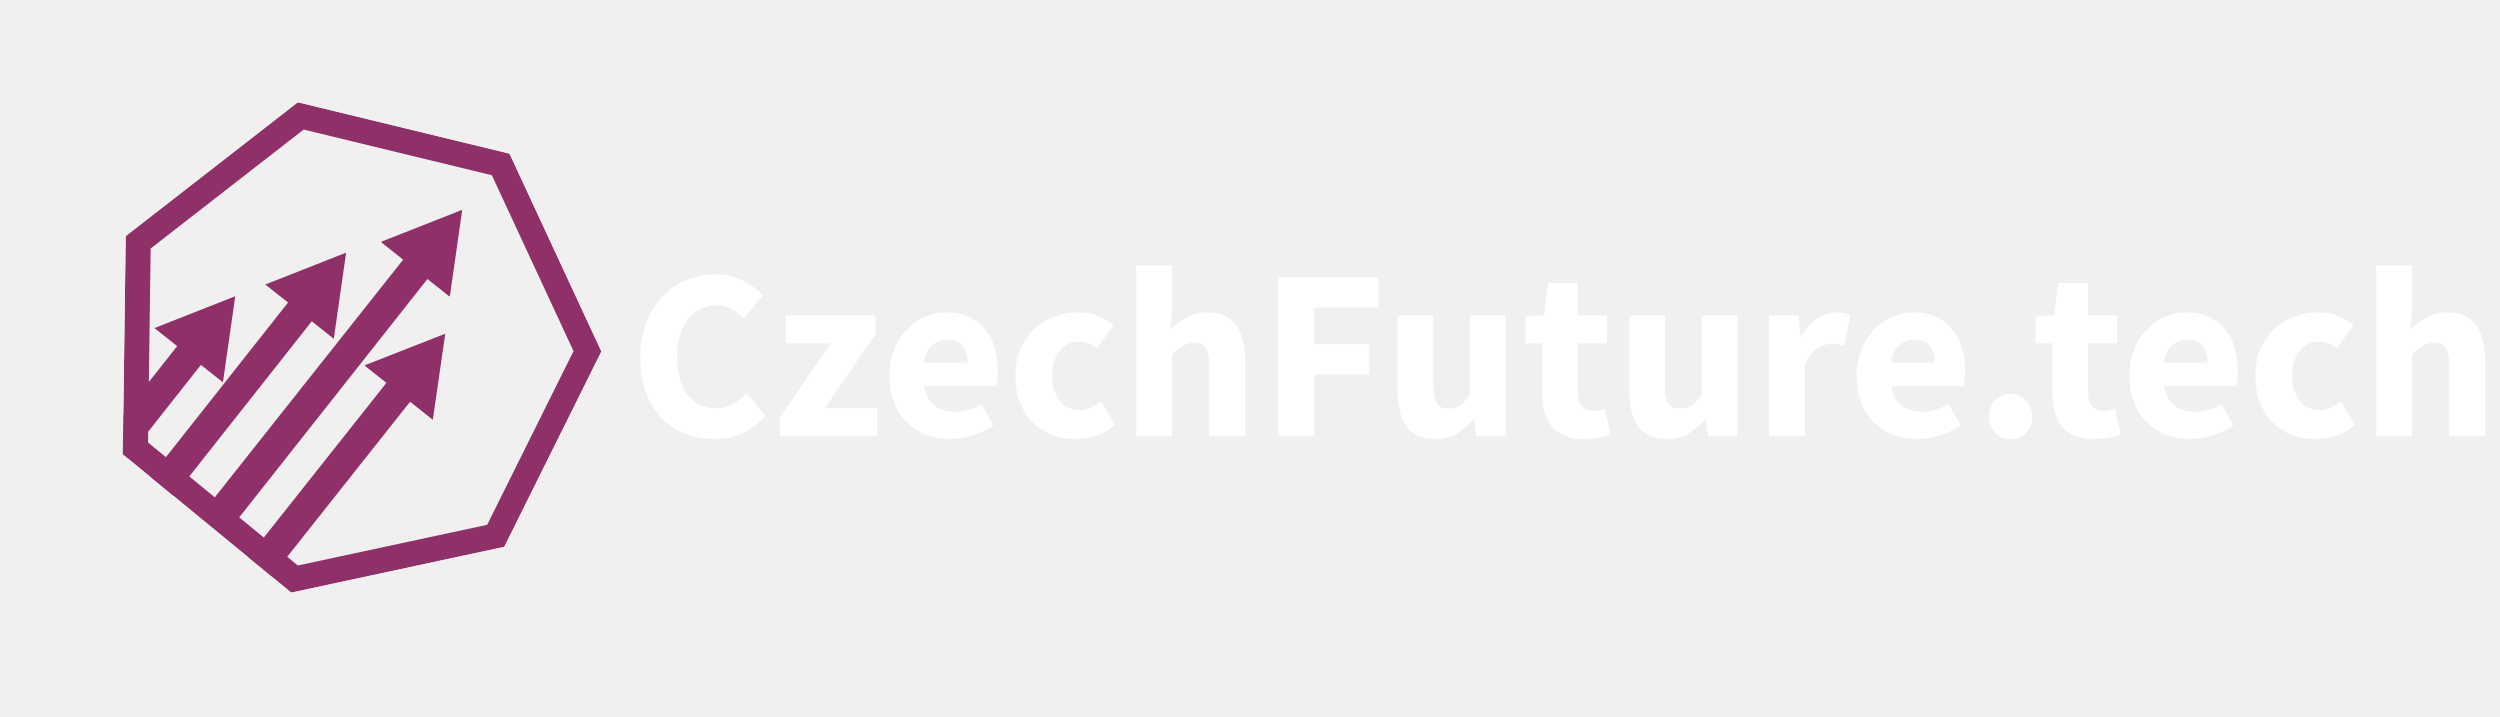
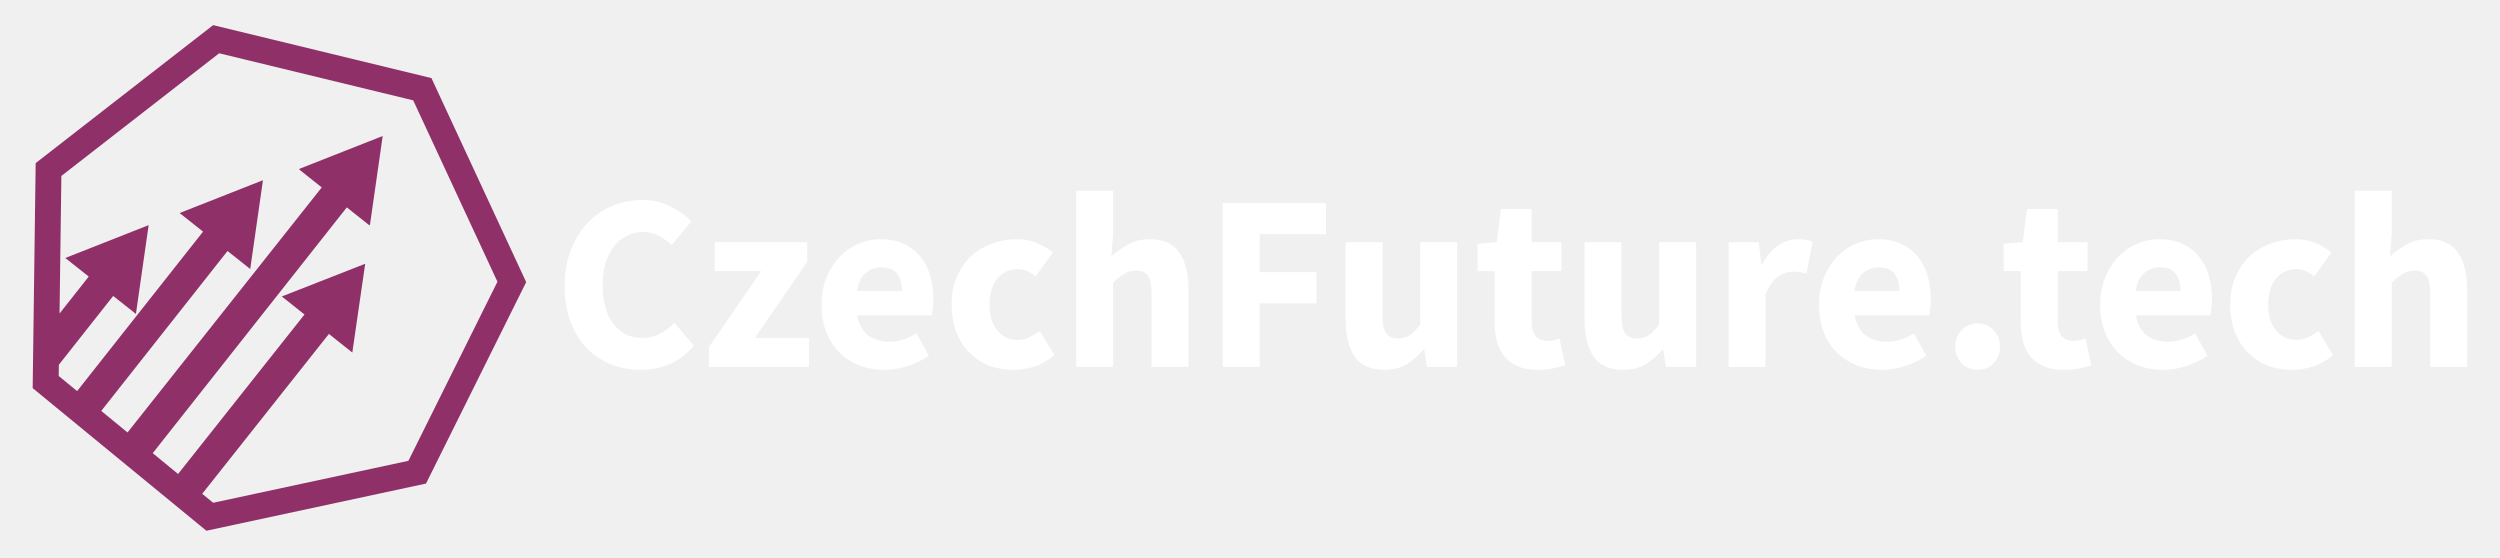
- <svg xmlns="http://www.w3.org/2000/svg" width="1026" height="294" viewBox="0 0 1026 294" fill="none">
-   <path d="M293.062 180.2C288.929 180.2 285.029 179.5 281.362 178.1C277.695 176.633 274.462 174.5 271.662 171.7C268.929 168.9 266.762 165.433 265.162 161.3C263.562 157.1 262.762 152.267 262.762 146.8C262.762 141.4 263.595 136.6 265.262 132.4C266.929 128.133 269.162 124.533 271.962 121.6C274.762 118.667 278.029 116.433 281.762 114.9C285.495 113.367 289.429 112.6 293.562 112.6C297.762 112.6 301.529 113.467 304.862 115.2C308.195 116.867 310.962 118.833 313.162 121.1L305.362 130.5C303.695 128.967 301.929 127.733 300.062 126.8C298.262 125.8 296.195 125.3 293.862 125.3C291.662 125.3 289.562 125.8 287.562 126.8C285.629 127.733 283.929 129.1 282.462 130.9C281.062 132.7 279.929 134.9 279.062 137.5C278.262 140.1 277.862 143.033 277.862 146.3C277.862 153.033 279.295 158.267 282.162 162C285.029 165.667 288.862 167.5 293.662 167.5C296.329 167.5 298.695 166.933 300.762 165.8C302.895 164.6 304.762 163.133 306.362 161.4L314.162 170.6C308.695 177 301.662 180.2 293.062 180.2ZM320.165 179V171.1L340.965 140.9H322.465V129.4H359.265V137.2L338.465 167.5H359.965V179H320.165ZM390.085 180.2C386.551 180.2 383.251 179.633 380.185 178.5C377.118 177.3 374.451 175.6 372.185 173.4C369.918 171.133 368.151 168.4 366.885 165.2C365.618 162 364.985 158.333 364.985 154.2C364.985 150.2 365.651 146.6 366.985 143.4C368.318 140.133 370.051 137.4 372.185 135.2C374.385 132.933 376.885 131.2 379.685 130C382.485 128.8 385.385 128.2 388.385 128.2C391.918 128.2 394.985 128.8 397.585 130C400.251 131.2 402.451 132.867 404.185 135C405.985 137.133 407.318 139.667 408.185 142.6C409.051 145.467 409.485 148.6 409.485 152C409.485 153.333 409.418 154.6 409.285 155.8C409.151 157 409.018 157.9 408.885 158.5H379.185C379.851 162.1 381.318 164.767 383.585 166.5C385.918 168.167 388.751 169 392.085 169C395.618 169 399.185 167.9 402.785 165.7L407.685 174.6C405.151 176.333 402.318 177.7 399.185 178.7C396.118 179.7 393.085 180.2 390.085 180.2ZM379.085 148.8H396.985C396.985 146 396.351 143.733 395.085 142C393.818 140.267 391.685 139.4 388.685 139.4C386.351 139.4 384.285 140.167 382.485 141.7C380.751 143.233 379.618 145.6 379.085 148.8ZM441.243 180.2C437.776 180.2 434.543 179.633 431.543 178.5C428.609 177.3 426.043 175.6 423.843 173.4C421.643 171.2 419.909 168.5 418.643 165.3C417.376 162.033 416.743 158.333 416.743 154.2C416.743 150.067 417.443 146.4 418.843 143.2C420.243 139.933 422.109 137.2 424.443 135C426.843 132.8 429.609 131.133 432.743 130C435.876 128.8 439.143 128.2 442.543 128.2C445.609 128.2 448.309 128.7 450.643 129.7C453.043 130.7 455.176 131.967 457.043 133.5L450.143 143C447.809 141.067 445.576 140.1 443.443 140.1C439.843 140.1 437.009 141.367 434.943 143.9C432.876 146.433 431.843 149.867 431.843 154.2C431.843 158.533 432.876 161.967 434.943 164.5C437.076 167.033 439.743 168.3 442.943 168.3C444.543 168.3 446.076 167.967 447.543 167.3C449.076 166.567 450.509 165.7 451.843 164.7L457.643 174.3C455.176 176.433 452.509 177.967 449.643 178.9C446.776 179.767 443.976 180.2 441.243 180.2ZM466.322 179V108.9H481.022V126.1L480.322 135C482.189 133.333 484.356 131.8 486.822 130.4C489.289 128.933 492.222 128.2 495.622 128.2C501.022 128.2 504.922 129.967 507.322 133.5C509.789 137.033 511.022 141.933 511.022 148.2V179H496.322V150.1C496.322 146.5 495.822 144.033 494.822 142.7C493.889 141.367 492.356 140.7 490.222 140.7C488.356 140.7 486.756 141.133 485.422 142C484.089 142.8 482.622 143.967 481.022 145.5V179H466.322ZM524.651 179V113.8H565.751V126.2H539.351V141.3H561.951V153.7H539.351V179H524.651ZM588.937 180.2C583.537 180.2 579.604 178.433 577.137 174.9C574.737 171.367 573.537 166.467 573.537 160.2V129.4H588.237V158.3C588.237 161.9 588.737 164.367 589.737 165.7C590.737 167.033 592.304 167.7 594.437 167.7C596.304 167.7 597.87 167.267 599.137 166.4C600.404 165.533 601.77 164.133 603.237 162.2V129.4H617.937V179H605.937L604.837 172.1H604.537C602.404 174.633 600.104 176.633 597.637 178.1C595.237 179.5 592.337 180.2 588.937 180.2ZM649.973 180.2C646.906 180.2 644.273 179.733 642.073 178.8C639.94 177.867 638.173 176.567 636.773 174.9C635.44 173.233 634.44 171.233 633.773 168.9C633.173 166.5 632.873 163.867 632.873 161V140.9H626.073V130L633.673 129.4L635.373 116.2H647.573V129.4H659.473V140.9H647.573V160.8C647.573 163.6 648.14 165.633 649.273 166.9C650.473 168.1 652.04 168.7 653.973 168.7C654.773 168.7 655.573 168.6 656.373 168.4C657.24 168.2 658.006 167.967 658.673 167.7L660.973 178.4C659.64 178.8 658.073 179.2 656.273 179.6C654.473 180 652.373 180.2 649.973 180.2ZM684.054 180.2C678.654 180.2 674.721 178.433 672.254 174.9C669.854 171.367 668.654 166.467 668.654 160.2V129.4H683.354V158.3C683.354 161.9 683.854 164.367 684.854 165.7C685.854 167.033 687.421 167.7 689.554 167.7C691.421 167.7 692.988 167.267 694.254 166.4C695.521 165.533 696.888 164.133 698.354 162.2V129.4H713.054V179H701.054L699.954 172.1H699.654C697.521 174.633 695.221 176.633 692.754 178.1C690.354 179.5 687.454 180.2 684.054 180.2ZM725.99 179V129.4H737.99L738.99 138.1H739.39C741.19 134.7 743.357 132.2 745.89 130.6C748.424 129 750.957 128.2 753.49 128.2C754.89 128.2 756.024 128.3 756.89 128.5C757.824 128.633 758.657 128.867 759.39 129.2L756.99 141.9C756.057 141.633 755.19 141.433 754.39 141.3C753.59 141.167 752.657 141.1 751.59 141.1C749.724 141.1 747.757 141.767 745.69 143.1C743.69 144.433 742.024 146.8 740.69 150.2V179H725.99ZM787.057 180.2C783.524 180.2 780.224 179.633 777.157 178.5C774.091 177.3 771.424 175.6 769.157 173.4C766.891 171.133 765.124 168.4 763.857 165.2C762.591 162 761.957 158.333 761.957 154.2C761.957 150.2 762.624 146.6 763.957 143.4C765.291 140.133 767.024 137.4 769.157 135.2C771.357 132.933 773.857 131.2 776.657 130C779.457 128.8 782.357 128.2 785.357 128.2C788.891 128.2 791.957 128.8 794.557 130C797.224 131.2 799.424 132.867 801.157 135C802.957 137.133 804.291 139.667 805.157 142.6C806.024 145.467 806.457 148.6 806.457 152C806.457 153.333 806.391 154.6 806.257 155.8C806.124 157 805.991 157.9 805.857 158.5H776.157C776.824 162.1 778.291 164.767 780.557 166.5C782.891 168.167 785.724 169 789.057 169C792.591 169 796.157 167.9 799.757 165.7L804.657 174.6C802.124 176.333 799.291 177.7 796.157 178.7C793.091 179.7 790.057 180.2 787.057 180.2ZM776.057 148.8H793.957C793.957 146 793.324 143.733 792.057 142C790.791 140.267 788.657 139.4 785.657 139.4C783.324 139.4 781.257 140.167 779.457 141.7C777.724 143.233 776.591 145.6 776.057 148.8ZM825.115 180.2C822.582 180.2 820.449 179.333 818.715 177.6C817.049 175.8 816.215 173.6 816.215 171C816.215 168.333 817.049 166.133 818.715 164.4C820.449 162.6 822.582 161.7 825.115 161.7C827.649 161.7 829.749 162.6 831.415 164.4C833.149 166.133 834.015 168.333 834.015 171C834.015 173.6 833.149 175.8 831.415 177.6C829.749 179.333 827.649 180.2 825.115 180.2ZM859.348 180.2C856.281 180.2 853.648 179.733 851.448 178.8C849.315 177.867 847.548 176.567 846.148 174.9C844.815 173.233 843.815 171.233 843.148 168.9C842.548 166.5 842.248 163.867 842.248 161V140.9H835.448V130L843.048 129.4L844.748 116.2H856.948V129.4H868.848V140.9H856.948V160.8C856.948 163.6 857.515 165.633 858.648 166.9C859.848 168.1 861.415 168.7 863.348 168.7C864.148 168.7 864.948 168.6 865.748 168.4C866.615 168.2 867.381 167.967 868.048 167.7L870.348 178.4C869.015 178.8 867.448 179.2 865.648 179.6C863.848 180 861.748 180.2 859.348 180.2ZM898.971 180.2C895.438 180.2 892.138 179.633 889.071 178.5C886.005 177.3 883.338 175.6 881.071 173.4C878.805 171.133 877.038 168.4 875.771 165.2C874.505 162 873.871 158.333 873.871 154.2C873.871 150.2 874.538 146.6 875.871 143.4C877.205 140.133 878.938 137.4 881.071 135.2C883.271 132.933 885.771 131.2 888.571 130C891.371 128.8 894.271 128.2 897.271 128.2C900.805 128.2 903.871 128.8 906.471 130C909.138 131.2 911.338 132.867 913.071 135C914.871 137.133 916.205 139.667 917.071 142.6C917.938 145.467 918.371 148.6 918.371 152C918.371 153.333 918.305 154.6 918.171 155.8C918.038 157 917.905 157.9 917.771 158.5H888.071C888.738 162.1 890.205 164.767 892.471 166.5C894.805 168.167 897.638 169 900.971 169C904.505 169 908.071 167.9 911.671 165.7L916.571 174.6C914.038 176.333 911.205 177.7 908.071 178.7C905.005 179.7 901.971 180.2 898.971 180.2ZM887.971 148.8H905.871C905.871 146 905.238 143.733 903.971 142C902.705 140.267 900.571 139.4 897.571 139.4C895.238 139.4 893.171 140.167 891.371 141.7C889.638 143.233 888.505 145.6 887.971 148.8ZM950.129 180.2C946.663 180.2 943.429 179.633 940.429 178.5C937.496 177.3 934.929 175.6 932.729 173.4C930.529 171.2 928.796 168.5 927.529 165.3C926.263 162.033 925.629 158.333 925.629 154.2C925.629 150.067 926.329 146.4 927.729 143.2C929.129 139.933 930.996 137.2 933.329 135C935.729 132.8 938.496 131.133 941.629 130C944.763 128.8 948.029 128.2 951.429 128.2C954.496 128.2 957.196 128.7 959.529 129.7C961.929 130.7 964.063 131.967 965.929 133.5L959.029 143C956.696 141.067 954.463 140.1 952.329 140.1C948.729 140.1 945.896 141.367 943.829 143.9C941.763 146.433 940.729 149.867 940.729 154.2C940.729 158.533 941.763 161.967 943.829 164.5C945.963 167.033 948.629 168.3 951.829 168.3C953.429 168.3 954.963 167.967 956.429 167.3C957.963 166.567 959.396 165.7 960.729 164.7L966.529 174.3C964.063 176.433 961.396 177.967 958.529 178.9C955.663 179.767 952.863 180.2 950.129 180.2ZM975.209 179V108.9H989.909V126.1L989.209 135C991.076 133.333 993.242 131.8 995.709 130.4C998.176 128.933 1001.11 128.2 1004.51 128.2C1009.91 128.2 1013.81 129.967 1016.21 133.5C1018.68 137.033 1019.91 141.933 1019.91 148.2V179H1005.21V150.1C1005.21 146.5 1004.71 144.033 1003.71 142.7C1002.78 141.367 1001.24 140.7 999.109 140.7C997.242 140.7 995.642 141.133 994.309 142C992.976 142.8 991.509 143.967 989.909 145.5V179H975.209Z" fill="white" />
-   <mask id="mask0" mask-type="alpha" maskUnits="userSpaceOnUse" x="50" y="41" width="197" height="203">
-     <path d="M206.949 224.428L119.535 243.206L50.393 186.444L51.589 96.886L122.221 41.97L209.104 63.049L246.811 144.251L206.949 224.428Z" fill="#C4C4C4" />
-   </mask>
-   <g mask="url(#mask0)">
-     <path fill-rule="evenodd" clip-rule="evenodd" d="M52.261 187.98L0.034 254.12L-9.702 246.403L50.61 170.025L51.586 96.886L122.219 41.97L209.101 63.049L246.808 144.251L206.947 224.429L119.532 243.206L111.465 236.584L85.7 269.093L75.978 261.359L101.862 228.699L71.298 203.608L45.534 236.235L35.798 228.518L61.694 195.724L52.261 187.98ZM235.375 144.1L199.937 215.378L122.226 232.072L117.873 228.499L168.297 164.876L177.614 172.288L182.741 136.949L149.547 149.961L158.574 157.142L108.269 220.614L98.177 212.329L175.424 114.505L184.483 121.712L184.534 121.361L184.641 121.446L189.706 86.098L156.535 99.169L156.678 99.282L156.416 99.385L165.444 106.566L88.147 204.095L77.692 195.512L127.945 131.872L136.986 139.037L142.05 103.689L108.879 116.76L118.209 124.155L68.088 187.627L60.758 181.61L60.818 177.145L82.445 149.756L91.486 156.921L96.55 121.573L63.379 134.644L72.709 142.039L61.09 156.753L61.821 101.992L124.614 53.172L201.852 71.911L235.375 144.1Z" fill="#903068" />
+ <svg xmlns="http://www.w3.org/2000/svg" xmlns:xlink="http://www.w3.org/1999/xlink" width="995px" height="222px" viewBox="0 0 995 222" version="1.1">
+   <defs>
+     <path d="M169.556,192.458 L82.142,211.236 L13,154.474 L14.195,64.916 L84.828,10 L171.711,31.079 L209.418,112.281 L169.556,192.458 Z M197.982,112.13 L162.544,183.408 L84.833,200.102 L80.48,196.529 L130.904,132.906 L140.221,140.318 L145.348,104.979 L112.154,117.991 L121.181,125.172 L70.876,188.644 L60.784,180.359 L138.031,82.535 L147.09,89.742 L147.141,89.391 L147.248,89.476 L152.313,54.128 L119.142,67.2 L119.285,67.313 L119.023,67.415 L128.051,74.596 L50.754,172.125 L40.298,163.542 L90.552,99.902 L99.593,107.067 L104.657,71.719 L71.486,84.79 L80.816,92.185 L30.694,155.657 L23.365,149.64 L23.425,145.175 L45.052,117.786 L54.093,124.951 L59.157,89.603 L25.986,102.674 L35.316,110.069 L23.697,124.783 L24.428,70.022 L87.221,21.202 L164.459,39.942 L197.982,112.13 Z" id="path-1" />
+   </defs>
+   <g id="Page-1" stroke="none" stroke-width="1" fill="none" fill-rule="evenodd">
+     <path d="M255.062,147.2 C250.929,147.2 247.029,146.5 243.362,145.1 C239.695,143.633 236.462,141.5 233.662,138.7 C230.929,135.9 228.762,132.433 227.162,128.3 C225.562,124.1 224.762,119.267 224.762,113.8 C224.762,108.4 225.595,103.6 227.262,99.4 C228.929,95.133 231.162,91.533 233.962,88.6 C236.762,85.667 240.029,83.433 243.762,81.9 C247.495,80.367 251.429,79.6 255.562,79.6 C259.762,79.6 263.529,80.467 266.862,82.2 C270.195,83.867 272.962,85.833 275.162,88.1 L267.362,97.5 C265.695,95.967 263.929,94.733 262.062,93.8 C260.262,92.8 258.195,92.3 255.862,92.3 C253.662,92.3 251.562,92.8 249.562,93.8 C247.629,94.733 245.929,96.1 244.462,97.9 C243.062,99.7 241.929,101.9 241.062,104.5 C240.262,107.1 239.862,110.033 239.862,113.3 C239.862,120.033 241.295,125.267 244.162,129 C247.029,132.667 250.862,134.5 255.662,134.5 C258.329,134.5 260.695,133.933 262.762,132.8 C264.895,131.6 266.762,130.133 268.362,128.4 L276.162,137.6 C270.695,144 263.662,147.2 255.062,147.2 L255.062,147.2 Z M282.165,146 L282.165,138.1 L302.965,107.9 L284.465,107.9 L284.465,96.4 L321.265,96.4 L321.265,104.2 L300.465,134.5 L321.965,134.5 L321.965,146 L282.165,146 L282.165,146 Z M352.085,147.2 C348.551,147.2 345.251,146.633 342.185,145.5 C339.118,144.3 336.451,142.6 334.185,140.4 C331.918,138.133 330.151,135.4 328.885,132.2 C327.618,129 326.985,125.333 326.985,121.2 C326.985,117.2 327.651,113.6 328.985,110.4 C330.318,107.133 332.051,104.4 334.185,102.2 C336.385,99.933 338.885,98.2 341.685,97 C344.485,95.8 347.385,95.2 350.385,95.2 C353.918,95.2 356.985,95.8 359.585,97 C362.251,98.2 364.451,99.867 366.185,102 C367.985,104.133 369.318,106.667 370.185,109.6 C371.051,112.467 371.485,115.6 371.485,119 C371.485,120.333 371.418,121.6 371.285,122.8 C371.151,124 371.018,124.9 370.885,125.5 L341.185,125.5 C341.851,129.1 343.318,131.767 345.585,133.5 C347.918,135.167 350.751,136 354.085,136 C357.618,136 361.185,134.9 364.785,132.7 L369.685,141.6 C367.151,143.333 364.318,144.7 361.185,145.7 C358.118,146.7 355.085,147.2 352.085,147.2 L352.085,147.2 Z M341.085,115.8 L358.985,115.8 C358.985,113 358.351,110.733 357.085,109 C355.818,107.267 353.685,106.4 350.685,106.4 C348.351,106.4 346.285,107.167 344.485,108.7 C342.751,110.233 341.618,112.6 341.085,115.8 L341.085,115.8 Z M403.243,147.2 C399.776,147.2 396.543,146.633 393.543,145.5 C390.609,144.3 388.043,142.6 385.843,140.4 C383.643,138.2 381.909,135.5 380.643,132.3 C379.376,129.033 378.743,125.333 378.743,121.2 C378.743,117.067 379.443,113.4 380.843,110.2 C382.243,106.933 384.109,104.2 386.443,102 C388.843,99.8 391.609,98.133 394.743,97 C397.876,95.8 401.143,95.2 404.543,95.2 C407.609,95.2 410.309,95.7 412.643,96.7 C415.043,97.7 417.176,98.967 419.043,100.5 L412.143,110 C409.809,108.067 407.576,107.1 405.443,107.1 C401.843,107.1 399.009,108.367 396.943,110.9 C394.876,113.433 393.843,116.867 393.843,121.2 C393.843,125.533 394.876,128.967 396.943,131.5 C399.076,134.033 401.743,135.3 404.943,135.3 C406.543,135.3 408.076,134.967 409.543,134.3 C411.076,133.567 412.509,132.7 413.843,131.7 L419.643,141.3 C417.176,143.433 414.509,144.967 411.643,145.9 C408.776,146.767 405.976,147.2 403.243,147.2 L403.243,147.2 Z M428.322,146 L428.322,75.9 L443.022,75.9 L443.022,93.1 L442.322,102 C444.189,100.333 446.356,98.8 448.822,97.4 C451.289,95.933 454.222,95.2 457.622,95.2 C463.022,95.2 466.922,96.967 469.322,100.5 C471.789,104.033 473.022,108.933 473.022,115.2 L473.022,146 L458.322,146 L458.322,117.1 C458.322,113.5 457.822,111.033 456.822,109.7 C455.889,108.367 454.356,107.7 452.222,107.7 C450.356,107.7 448.756,108.133 447.422,109 C446.089,109.8 444.622,110.967 443.022,112.5 L443.022,146 L428.322,146 L428.322,146 Z M486.651,146 L486.651,80.8 L527.751,80.8 L527.751,93.2 L501.351,93.2 L501.351,108.3 L523.951,108.3 L523.951,120.7 L501.351,120.7 L501.351,146 L486.651,146 L486.651,146 Z M550.937,147.2 C545.537,147.2 541.604,145.433 539.137,141.9 C536.737,138.367 535.537,133.467 535.537,127.2 L535.537,96.4 L550.237,96.4 L550.237,125.3 C550.237,128.9 550.737,131.367 551.737,132.7 C552.737,134.033 554.304,134.7 556.437,134.7 C558.304,134.7 559.87,134.267 561.137,133.4 C562.404,132.533 563.77,131.133 565.237,129.2 L565.237,96.4 L579.937,96.4 L579.937,146 L567.937,146 L566.837,139.1 L566.537,139.1 C564.404,141.633 562.104,143.633 559.637,145.1 C557.237,146.5 554.337,147.2 550.937,147.2 L550.937,147.2 Z M611.973,147.2 C608.906,147.2 606.273,146.733 604.073,145.8 C601.94,144.867 600.173,143.567 598.773,141.9 C597.44,140.233 596.44,138.233 595.773,135.9 C595.173,133.5 594.873,130.867 594.873,128 L594.873,107.9 L588.073,107.9 L588.073,97 L595.673,96.4 L597.373,83.2 L609.573,83.2 L609.573,96.4 L621.473,96.4 L621.473,107.9 L609.573,107.9 L609.573,127.8 C609.573,130.6 610.14,132.633 611.273,133.9 C612.473,135.1 614.04,135.7 615.973,135.7 C616.773,135.7 617.573,135.6 618.373,135.4 C619.24,135.2 620.006,134.967 620.673,134.7 L622.973,145.4 C621.64,145.8 620.073,146.2 618.273,146.6 C616.473,147 614.373,147.2 611.973,147.2 L611.973,147.2 Z M646.054,147.2 C640.654,147.2 636.721,145.433 634.254,141.9 C631.854,138.367 630.654,133.467 630.654,127.2 L630.654,96.4 L645.354,96.4 L645.354,125.3 C645.354,128.9 645.854,131.367 646.854,132.7 C647.854,134.033 649.421,134.7 651.554,134.7 C653.421,134.7 654.988,134.267 656.254,133.4 C657.521,132.533 658.888,131.133 660.354,129.2 L660.354,96.4 L675.054,96.4 L675.054,146 L663.054,146 L661.954,139.1 L661.654,139.1 C659.521,141.633 657.221,143.633 654.754,145.1 C652.354,146.5 649.454,147.2 646.054,147.2 L646.054,147.2 Z M687.99,146 L687.99,96.4 L699.99,96.4 L700.99,105.1 L701.39,105.1 C703.19,101.7 705.357,99.2 707.89,97.6 C710.424,96 712.957,95.2 715.49,95.2 C716.89,95.2 718.024,95.3 718.89,95.5 C719.824,95.633 720.657,95.867 721.39,96.2 L718.99,108.9 C718.057,108.633 717.19,108.433 716.39,108.3 C715.59,108.167 714.657,108.1 713.59,108.1 C711.724,108.1 709.757,108.767 707.69,110.1 C705.69,111.433 704.024,113.8 702.69,117.2 L702.69,146 L687.99,146 L687.99,146 Z M749.057,147.2 C745.524,147.2 742.224,146.633 739.157,145.5 C736.091,144.3 733.424,142.6 731.157,140.4 C728.891,138.133 727.124,135.4 725.857,132.2 C724.591,129 723.957,125.333 723.957,121.2 C723.957,117.2 724.624,113.6 725.957,110.4 C727.291,107.133 729.024,104.4 731.157,102.2 C733.357,99.933 735.857,98.2 738.657,97 C741.457,95.8 744.357,95.2 747.357,95.2 C750.891,95.2 753.957,95.8 756.557,97 C759.224,98.2 761.424,99.867 763.157,102 C764.957,104.133 766.291,106.667 767.157,109.6 C768.024,112.467 768.457,115.6 768.457,119 C768.457,120.333 768.391,121.6 768.257,122.8 C768.124,124 767.991,124.9 767.857,125.5 L738.157,125.5 C738.824,129.1 740.291,131.767 742.557,133.5 C744.891,135.167 747.724,136 751.057,136 C754.591,136 758.157,134.9 761.757,132.7 L766.657,141.6 C764.124,143.333 761.291,144.7 758.157,145.7 C755.091,146.7 752.057,147.2 749.057,147.2 L749.057,147.2 Z M738.057,115.8 L755.957,115.8 C755.957,113 755.324,110.733 754.057,109 C752.791,107.267 750.657,106.4 747.657,106.4 C745.324,106.4 743.257,107.167 741.457,108.7 C739.724,110.233 738.591,112.6 738.057,115.8 L738.057,115.8 Z M787.115,147.2 C784.582,147.2 782.449,146.333 780.715,144.6 C779.049,142.8 778.215,140.6 778.215,138 C778.215,135.333 779.049,133.133 780.715,131.4 C782.449,129.6 784.582,128.7 787.115,128.7 C789.649,128.7 791.749,129.6 793.415,131.4 C795.149,133.133 796.015,135.333 796.015,138 C796.015,140.6 795.149,142.8 793.415,144.6 C791.749,146.333 789.649,147.2 787.115,147.2 L787.115,147.2 Z M821.348,147.2 C818.281,147.2 815.648,146.733 813.448,145.8 C811.315,144.867 809.548,143.567 808.148,141.9 C806.815,140.233 805.815,138.233 805.148,135.9 C804.548,133.5 804.248,130.867 804.248,128 L804.248,107.9 L797.448,107.9 L797.448,97 L805.048,96.4 L806.748,83.2 L818.948,83.2 L818.948,96.4 L830.848,96.4 L830.848,107.9 L818.948,107.9 L818.948,127.8 C818.948,130.6 819.515,132.633 820.648,133.9 C821.848,135.1 823.415,135.7 825.348,135.7 C826.148,135.7 826.948,135.6 827.748,135.4 C828.615,135.2 829.381,134.967 830.048,134.7 L832.348,145.4 C831.015,145.8 829.448,146.2 827.648,146.6 C825.848,147 823.748,147.2 821.348,147.2 L821.348,147.2 Z M860.971,147.2 C857.438,147.2 854.138,146.633 851.071,145.5 C848.005,144.3 845.338,142.6 843.071,140.4 C840.805,138.133 839.038,135.4 837.771,132.2 C836.505,129 835.871,125.333 835.871,121.2 C835.871,117.2 836.538,113.6 837.871,110.4 C839.205,107.133 840.938,104.4 843.071,102.2 C845.271,99.933 847.771,98.2 850.571,97 C853.371,95.8 856.271,95.2 859.271,95.2 C862.805,95.2 865.871,95.8 868.471,97 C871.138,98.2 873.338,99.867 875.071,102 C876.871,104.133 878.205,106.667 879.071,109.6 C879.938,112.467 880.371,115.6 880.371,119 C880.371,120.333 880.305,121.6 880.171,122.8 C880.038,124 879.905,124.9 879.771,125.5 L850.071,125.5 C850.738,129.1 852.205,131.767 854.471,133.5 C856.805,135.167 859.638,136 862.971,136 C866.505,136 870.071,134.9 873.671,132.7 L878.571,141.6 C876.038,143.333 873.205,144.7 870.071,145.7 C867.005,146.7 863.971,147.2 860.971,147.2 L860.971,147.2 Z M849.971,115.8 L867.871,115.8 C867.871,113 867.238,110.733 865.971,109 C864.705,107.267 862.571,106.4 859.571,106.4 C857.238,106.4 855.171,107.167 853.371,108.7 C851.638,110.233 850.505,112.6 849.971,115.8 L849.971,115.8 Z M912.129,147.2 C908.663,147.2 905.429,146.633 902.429,145.5 C899.496,144.3 896.929,142.6 894.729,140.4 C892.529,138.2 890.796,135.5 889.529,132.3 C888.263,129.033 887.629,125.333 887.629,121.2 C887.629,117.067 888.329,113.4 889.729,110.2 C891.129,106.933 892.996,104.2 895.329,102 C897.729,99.8 900.496,98.133 903.629,97 C906.763,95.8 910.029,95.2 913.429,95.2 C916.496,95.2 919.196,95.7 921.529,96.7 C923.929,97.7 926.063,98.967 927.929,100.5 L921.029,110 C918.696,108.067 916.463,107.1 914.329,107.1 C910.729,107.1 907.896,108.367 905.829,110.9 C903.763,113.433 902.729,116.867 902.729,121.2 C902.729,125.533 903.763,128.967 905.829,131.5 C907.963,134.033 910.629,135.3 913.829,135.3 C915.429,135.3 916.963,134.967 918.429,134.3 C919.963,133.567 921.396,132.7 922.729,131.7 L928.529,141.3 C926.063,143.433 923.396,144.967 920.529,145.9 C917.663,146.767 914.863,147.2 912.129,147.2 L912.129,147.2 Z M937.209,146 L937.209,75.9 L951.909,75.9 L951.909,93.1 L951.209,102 C953.076,100.333 955.242,98.8 957.709,97.4 C960.176,95.933 963.11,95.2 966.51,95.2 C971.91,95.2 975.81,96.967 978.21,100.5 C980.68,104.033 981.91,108.933 981.91,115.2 L981.91,146 L967.21,146 L967.21,117.1 C967.21,113.5 966.71,111.033 965.71,109.7 C964.78,108.367 963.24,107.7 961.109,107.7 C959.242,107.7 957.642,108.133 956.309,109 C954.976,109.8 953.509,110.967 951.909,112.5 L951.909,146 L937.209,146 L937.209,146 Z" id="Text" fill="#FFFFFF" />
+     <mask id="mask-2" fill="white">
+       <use xlink:href="#path-1" />
+     </mask>
+     <use id="Icon" fill="#903068" xlink:href="#path-1" />
  </g>
</svg>
